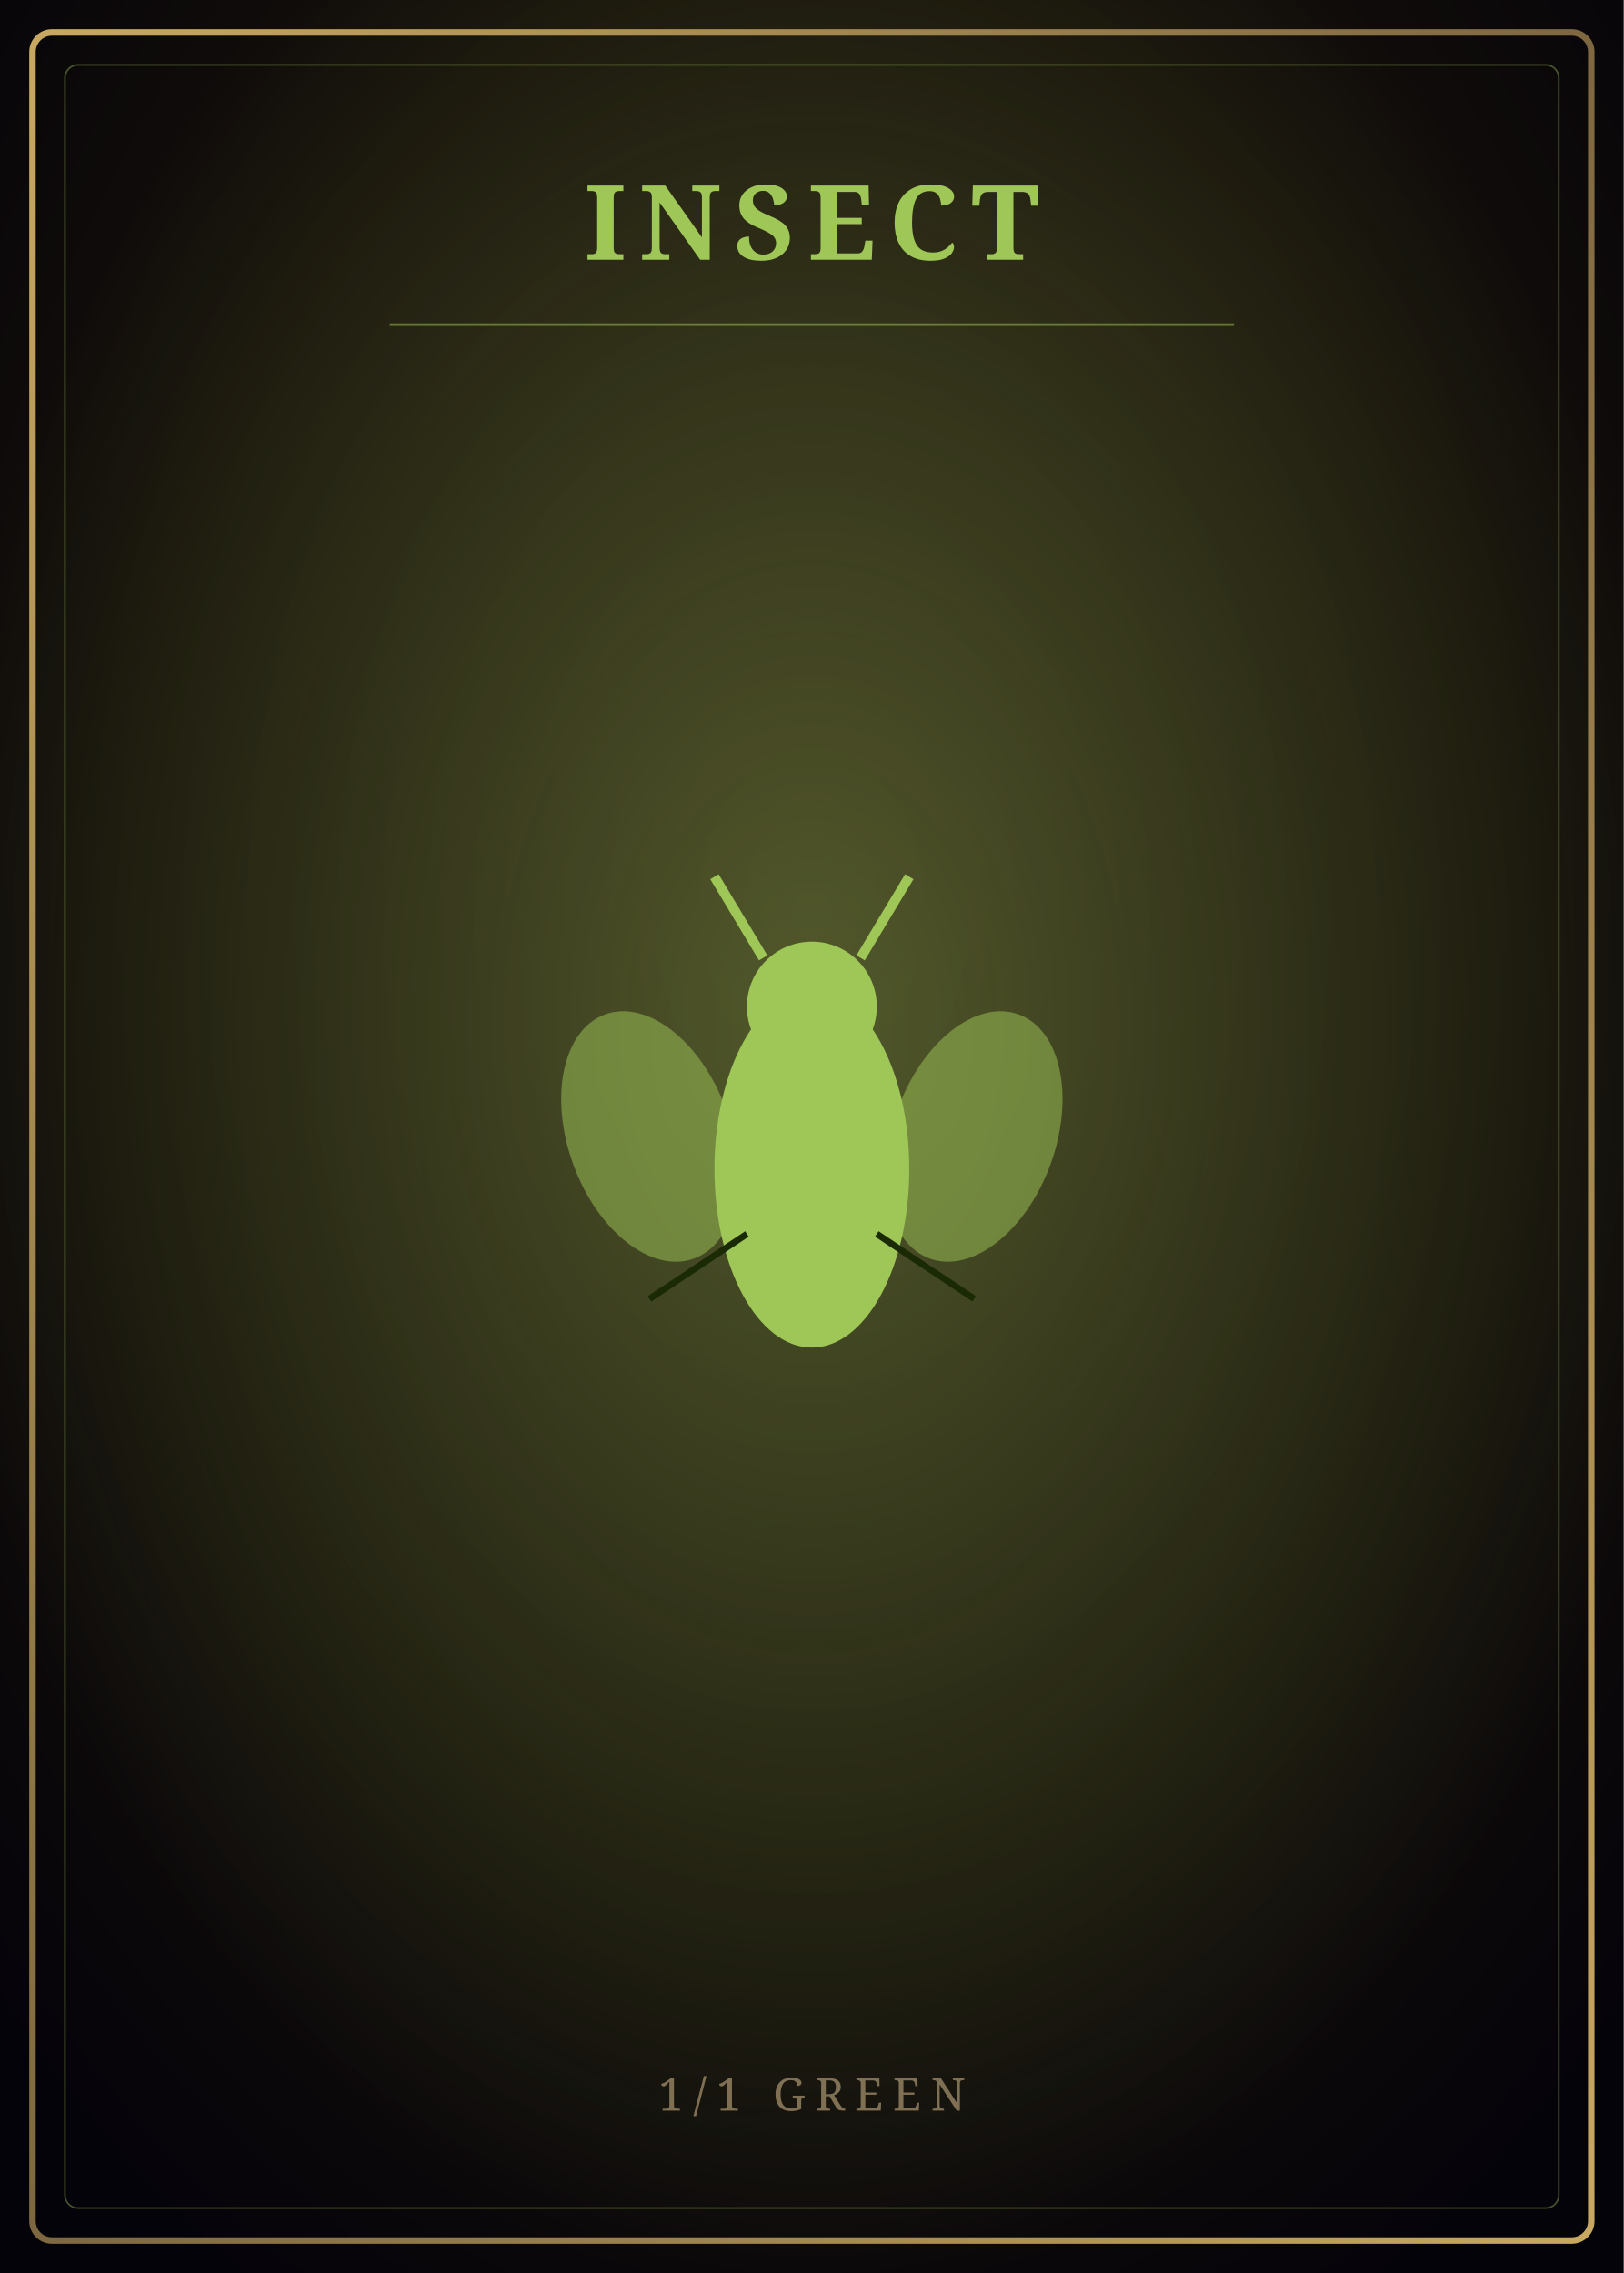
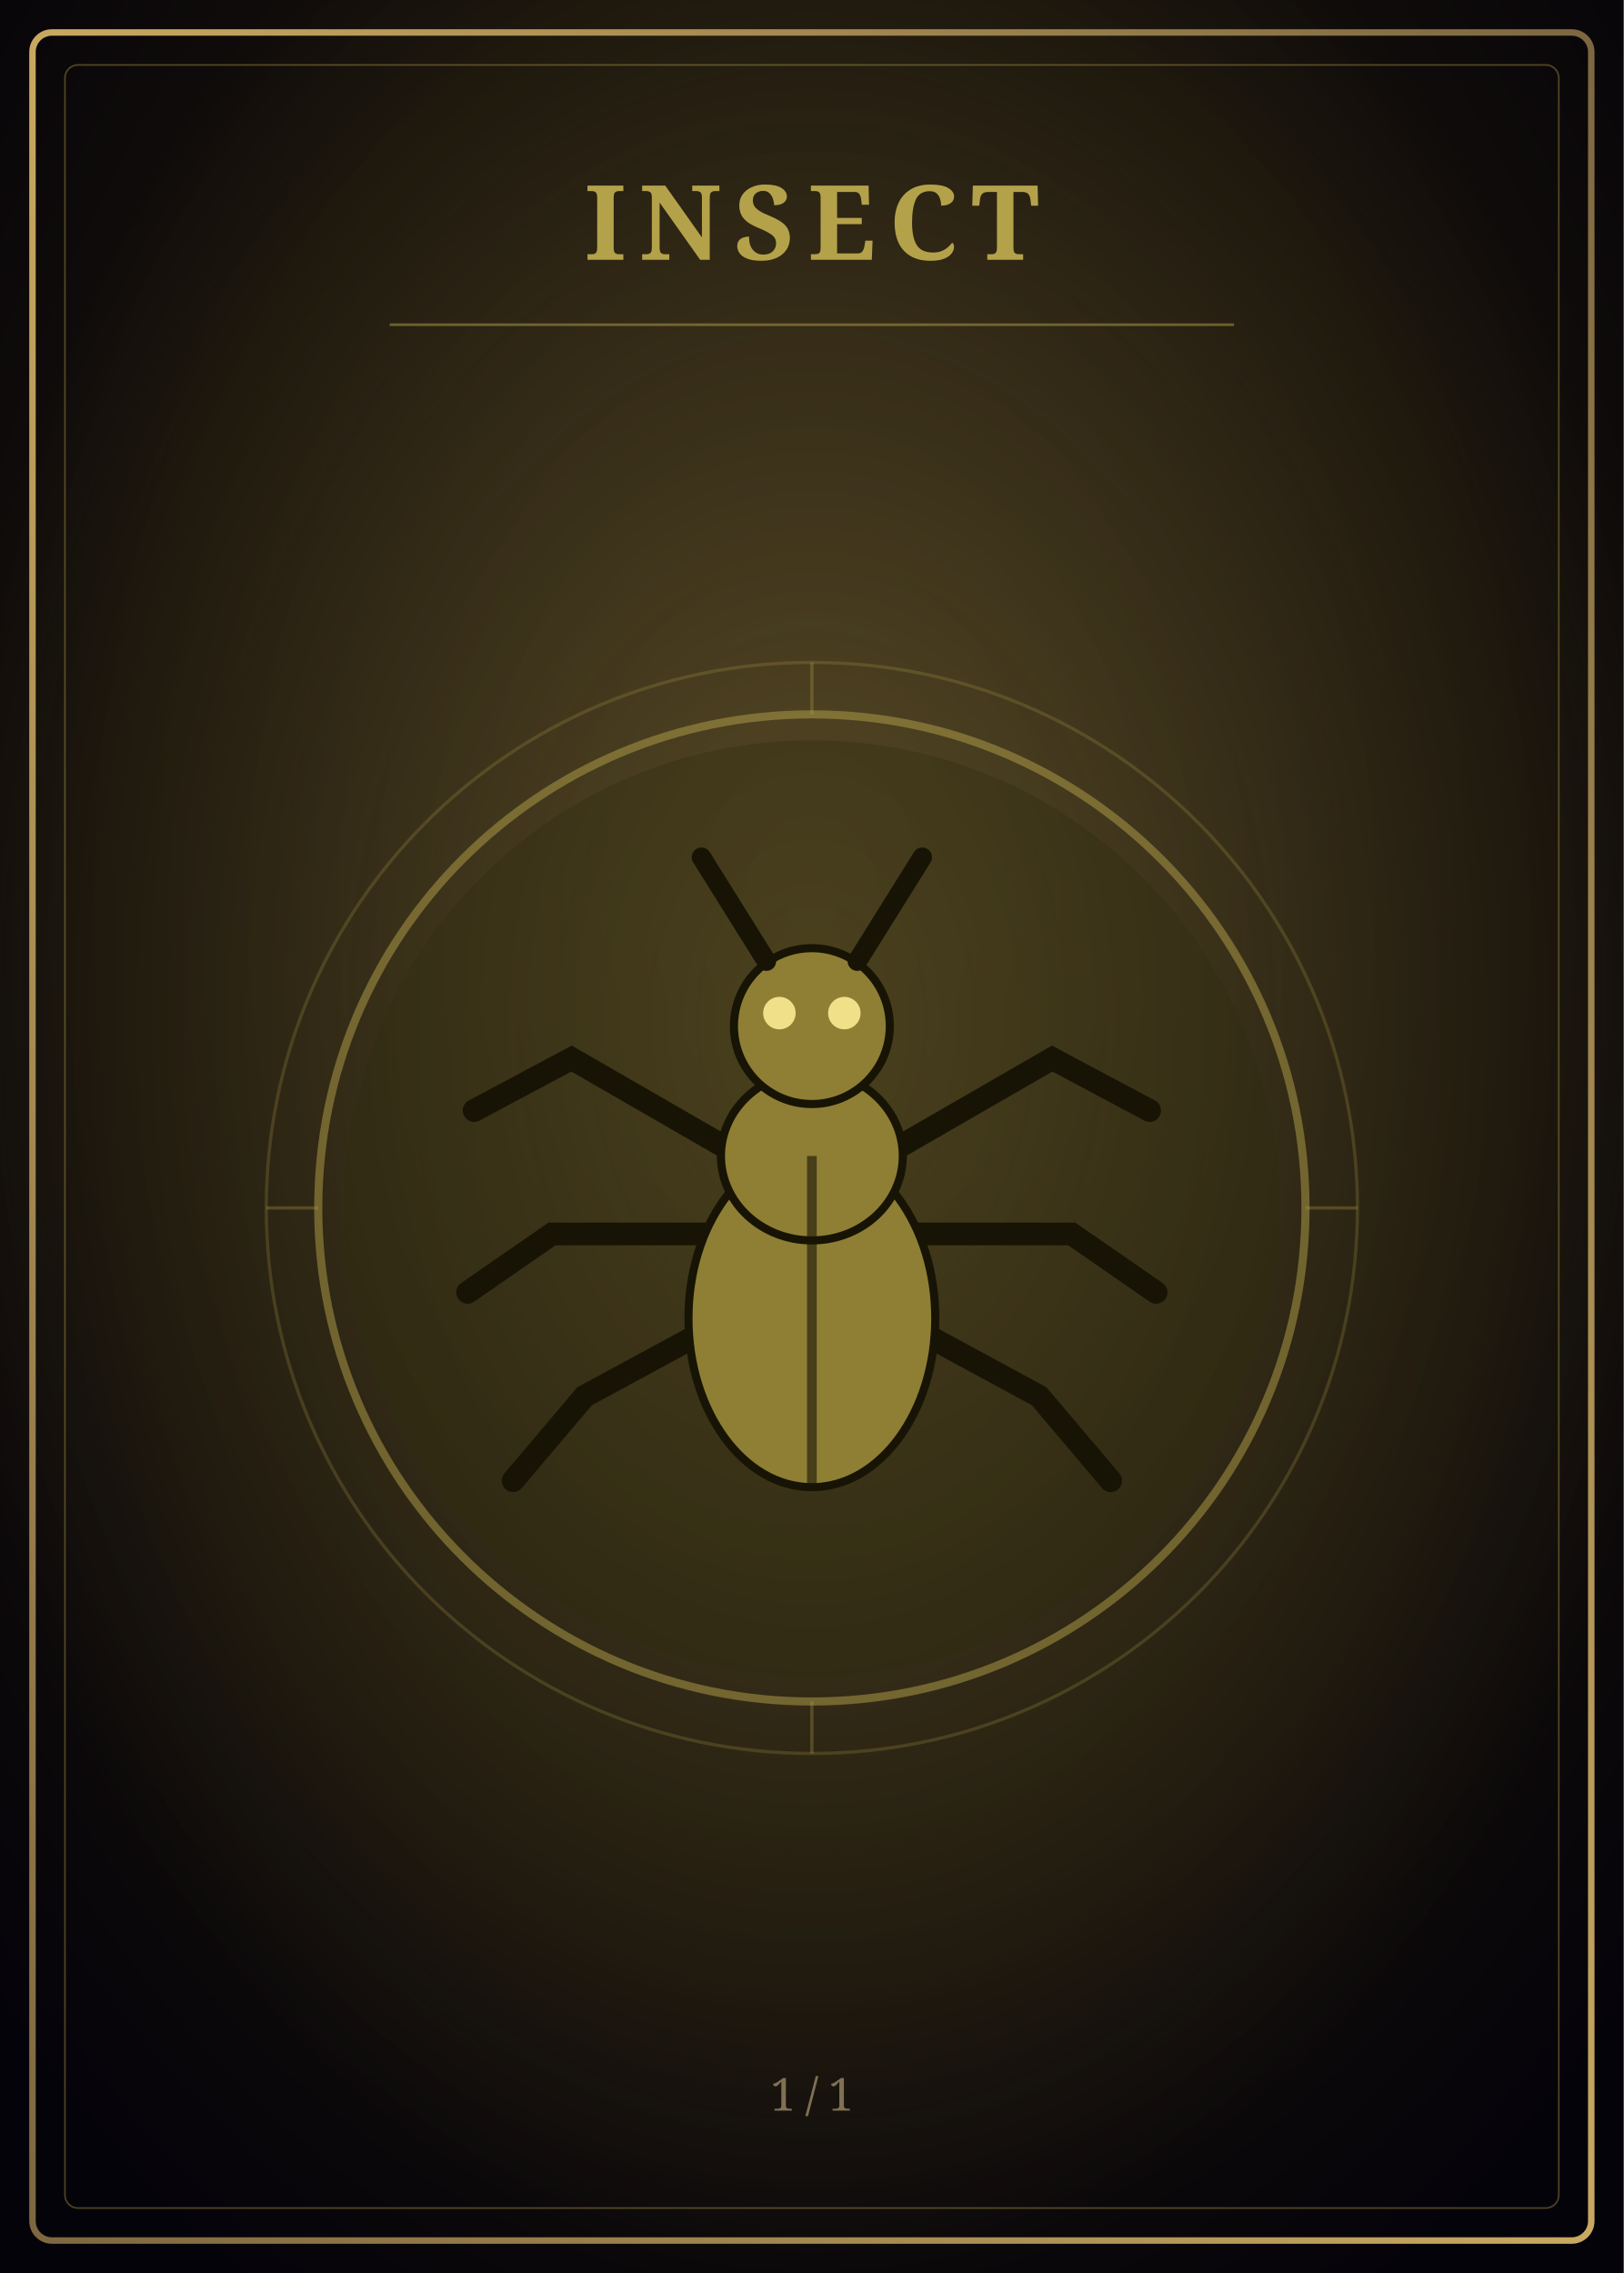
<svg xmlns="http://www.w3.org/2000/svg" viewBox="0 0 500 700" preserveAspectRatio="xMidYMid slice">
  <defs>
    <radialGradient id="bg" cx="50%" cy="40%" r="70%">
      <stop offset="0%" stop-color="#2a1f14" />
      <stop offset="60%" stop-color="#15100a" />
      <stop offset="100%" stop-color="#05030a" />
    </radialGradient>
    <radialGradient id="glow" cx="50%" cy="45%" r="55%">
-       <stop offset="0%" stop-color="#9fc757" stop-opacity="0.35" />
-       <stop offset="100%" stop-color="#9fc757" stop-opacity="0" />
+       <stop offset="0%" stop-color="#b4a24a" stop-opacity="0.35" />
+       <stop offset="100%" stop-color="#b4a24a" stop-opacity="0" />
    </radialGradient>
    <linearGradient id="border" x1="0%" y1="0%" x2="100%" y2="100%">
      <stop offset="0%" stop-color="#c9a961" />
      <stop offset="50%" stop-color="#7d6740" />
      <stop offset="100%" stop-color="#c9a961" />
    </linearGradient>
  </defs>
  <rect width="500" height="700" fill="url(#bg)" />
  <rect width="500" height="700" fill="url(#glow)" />
  <rect x="10" y="10" width="480" height="680" fill="none" stroke="url(#border)" stroke-width="2" rx="6" />
-   <rect x="20" y="20" width="460" height="660" fill="none" stroke="#9fc757" stroke-width="0.5" opacity="0.4" rx="4" />
-   <text x="250" y="80" text-anchor="middle" font-family="Cinzel, serif" font-size="32" font-weight="600" fill="#9fc757" letter-spacing="4">INSECT</text>
-   <line x1="120" y1="100" x2="380" y2="100" stroke="#9fc757" stroke-width="0.8" opacity="0.5" />
-   <text x="250" y="650" text-anchor="middle" font-family="Cinzel, serif" font-size="14" fill="#9a8765" letter-spacing="3" opacity="0.8">1/1 GREEN</text>
-   <g transform="translate(250 360)" fill="#9fc757">
-     <ellipse cx="0" cy="0" rx="30" ry="55" />
-     <circle cx="0" cy="-50" r="20" />
-     <line x1="-15" y1="-65" x2="-30" y2="-90" stroke="#9fc757" stroke-width="3" />
-     <line x1="15" y1="-65" x2="30" y2="-90" stroke="#9fc757" stroke-width="3" />
-     <ellipse cx="-50" cy="-10" rx="25" ry="40" fill="#9fc757" opacity="0.5" transform="rotate(-20 -50 -10)" />
-     <ellipse cx="50" cy="-10" rx="25" ry="40" fill="#9fc757" opacity="0.5" transform="rotate(20 50 -10)" />
-     <line x1="-20" y1="20" x2="-50" y2="40" stroke="#1a2a05" stroke-width="2" />
-     <line x1="20" y1="20" x2="50" y2="40" stroke="#1a2a05" stroke-width="2" />
+   <rect x="20" y="20" width="460" height="660" fill="none" stroke="#b4a24a" stroke-width="0.5" opacity="0.4" rx="4" />
+   <text x="250" y="80" text-anchor="middle" font-family="Cinzel, serif" font-size="32" font-weight="600" fill="#b4a24a" letter-spacing="4">INSECT</text>
+   <line x1="120" y1="100" x2="380" y2="100" stroke="#b4a24a" stroke-width="0.8" opacity="0.5" />
+   <text x="250" y="650" text-anchor="middle" font-family="Cinzel, serif" font-size="14" fill="#9a8765" letter-spacing="3" opacity="0.8">1/1</text>
+   <g transform="translate(250 372)">
+     <circle r="168" fill="none" stroke="#b4a24a" stroke-width="1" opacity="0.22" />
+     <circle r="152" fill="none" stroke="#b4a24a" stroke-width="2.5" opacity="0.5" />
+     <circle r="144" fill="#2f2a0e" opacity="0.35" />
+     <g stroke="#b4a24a" stroke-width="1" opacity="0.3">
+       <line x1="-152" y1="0" x2="-168" y2="0" />
+       <line x1="152" y1="0" x2="168" y2="0" />
+       <line x1="0" y1="-152" x2="0" y2="-168" />
+       <line x1="0" y1="152" x2="0" y2="168" />
+     </g>
+     <g stroke="#171405" stroke-width="7" stroke-linecap="round" fill="none">
+       <path d="M-22,-16 L-74,-46 L-104,-30" />
+       <path d="M22,-16 L74,-46 L104,-30" />
+       <path d="M-24,8 L-80,8 L-106,26" />
+       <path d="M24,8 L80,8 L106,26" />
+       <path d="M-22,32 L-70,58 L-92,84" />
+       <path d="M22,32 L70,58 L92,84" />
+     </g>
+     <g fill="#8f7f34" stroke="#171405" stroke-width="2.5" stroke-linejoin="round">
+       <ellipse cx="0" cy="34" rx="38" ry="52" />
+       <ellipse cx="0" cy="-16" rx="28" ry="26" />
+       <circle cx="0" cy="-56" r="24" />
+       <path d="M-14,-76 L-34,-108 M14,-76 L34,-108" stroke-width="6" stroke-linecap="round" />
+     </g>
+     <path d="M0,-16 L0,86" stroke="#171405" stroke-width="3" opacity="0.6" />
+     <g fill="#f0e08a">
+       <circle cx="-10" cy="-60" r="5" />
+       <circle cx="10" cy="-60" r="5" />
+     </g>
  </g>
</svg>
